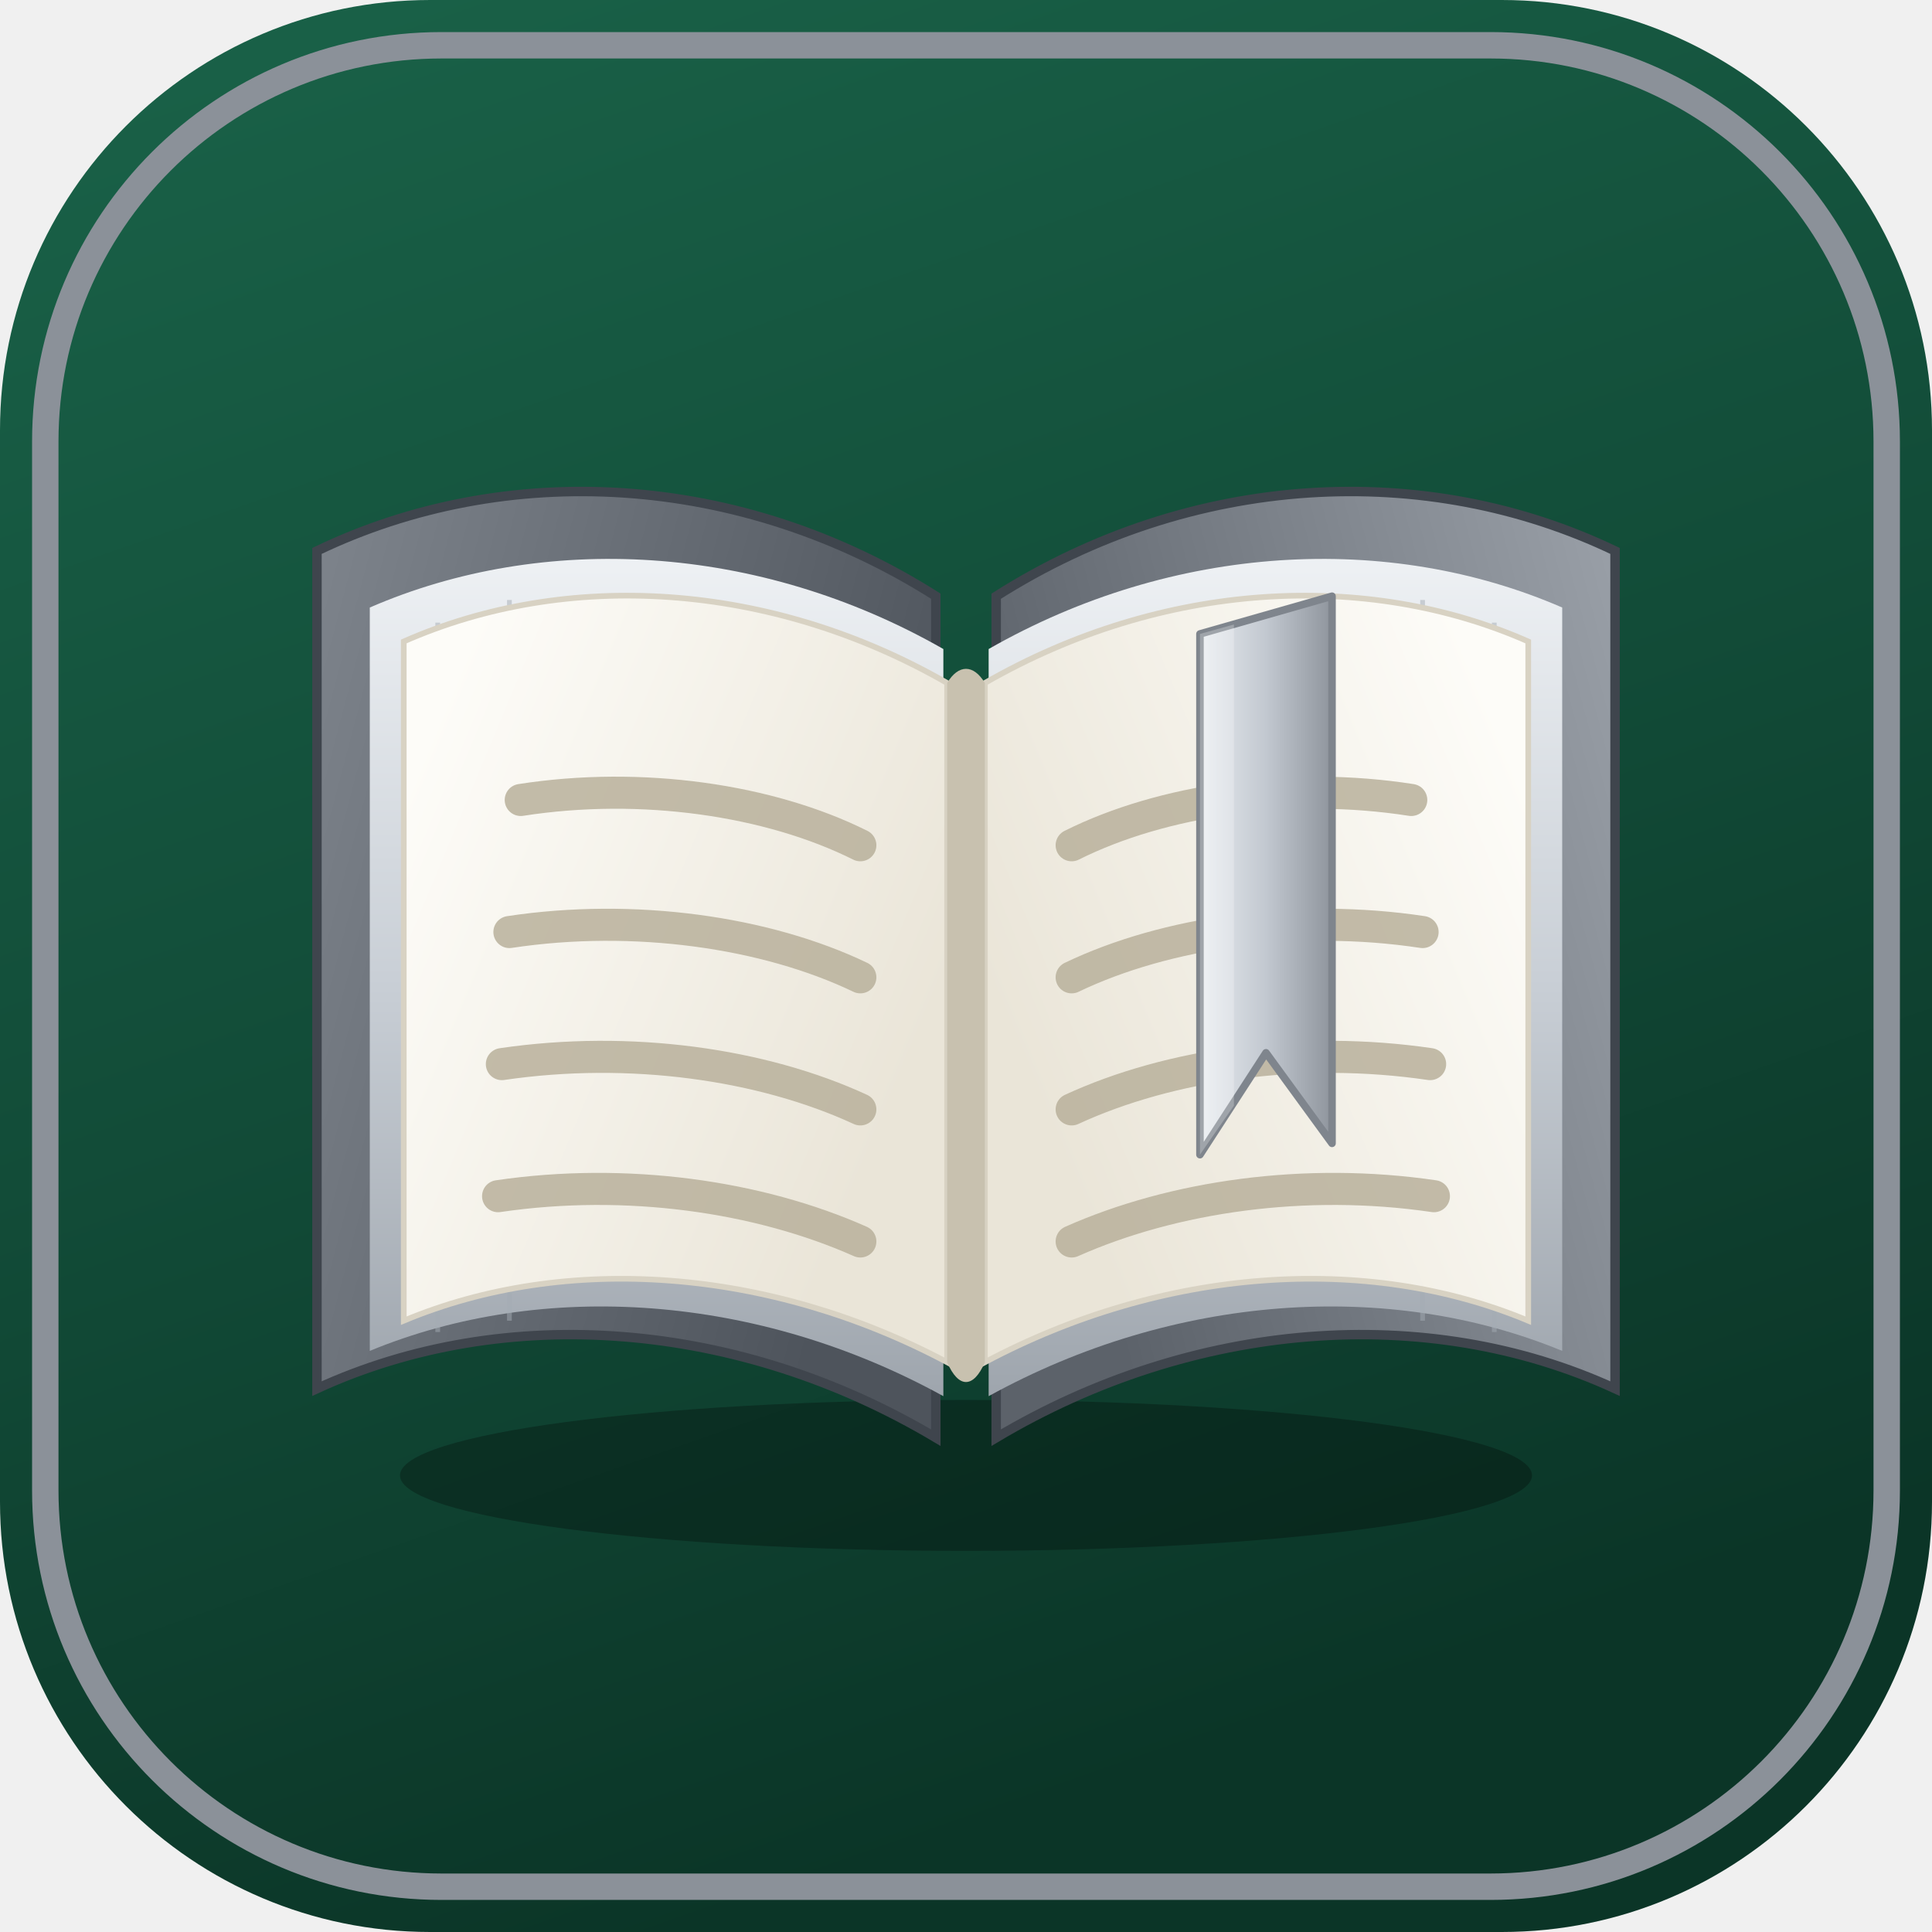
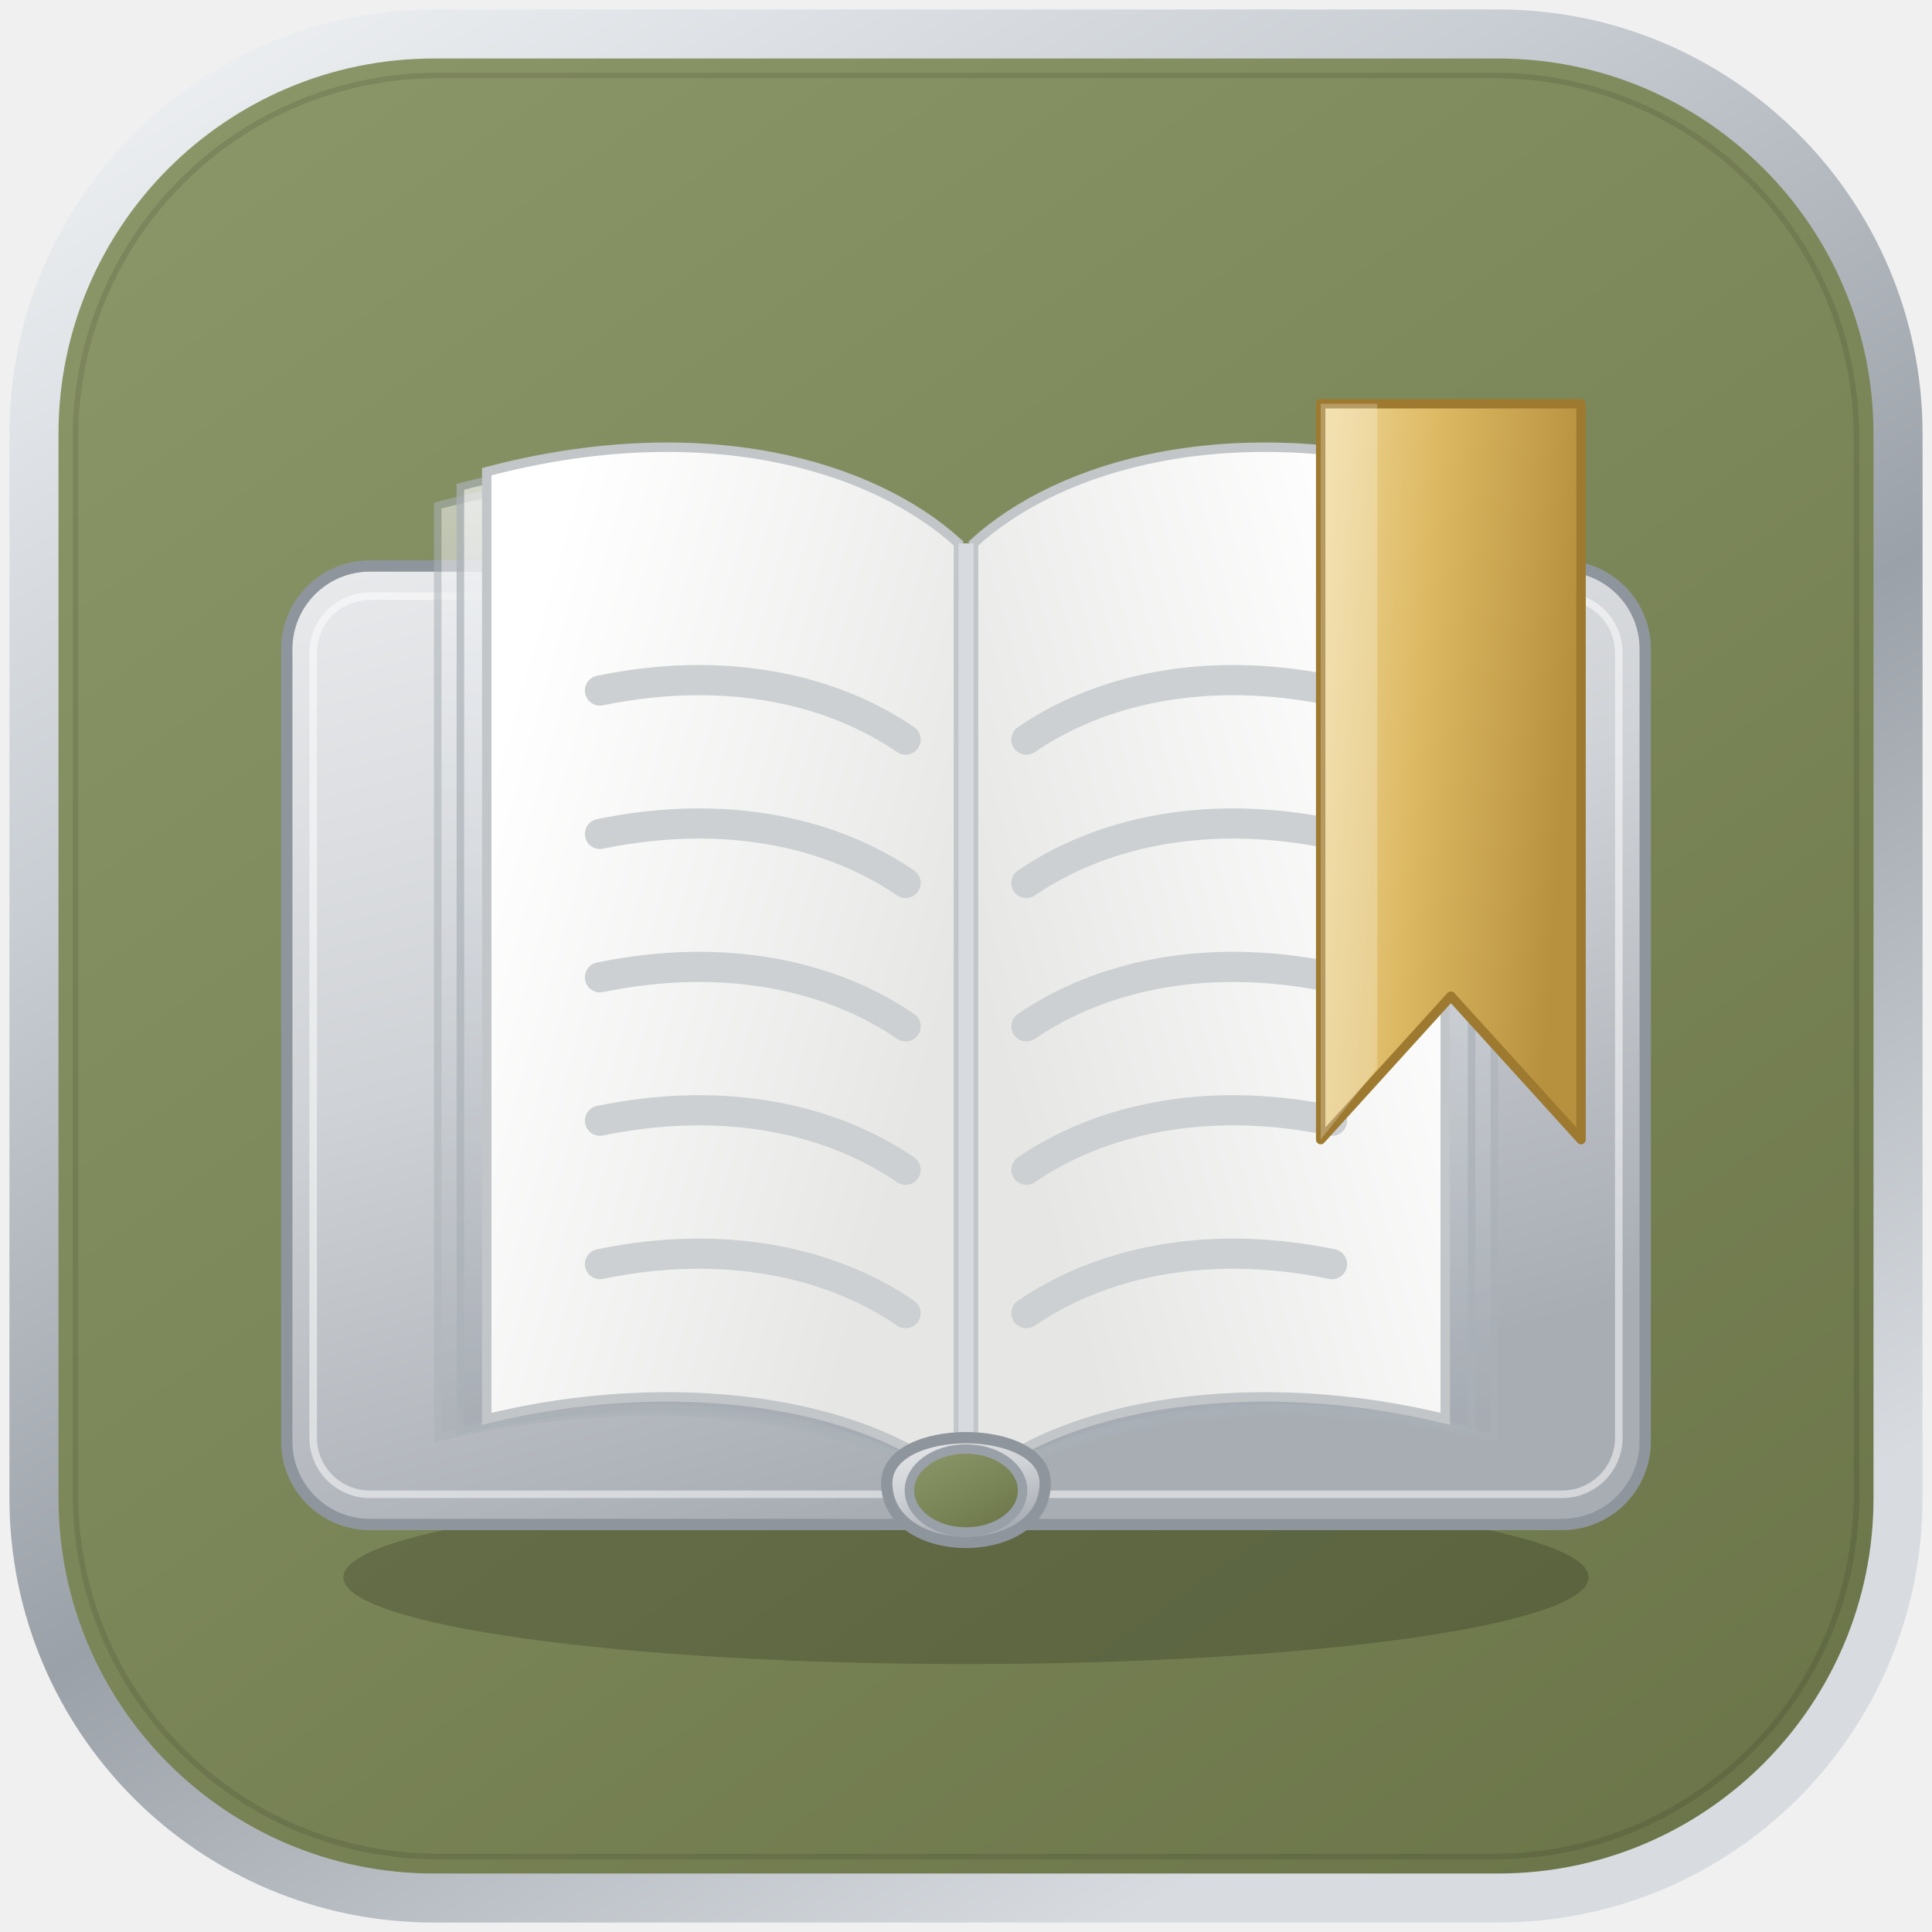
- <svg xmlns="http://www.w3.org/2000/svg" viewBox="0 0 1024 1024">
+ <svg xmlns="http://www.w3.org/2000/svg" viewBox="0 0 1024 1024" width="1024" height="1024">
  <defs>
-     <linearGradient id="bg" x1="0" y1="0" x2="0.35" y2="1">
-       <stop offset="0" stop-color="#1a6349" />
-       <stop offset="0.55" stop-color="#124c38" />
-       <stop offset="1" stop-color="#0b3527" />
+     <linearGradient id="bg" x1="0.15" y1="0" x2="0.85" y2="1">
+       <stop offset="0" stop-color="#8b9668" />
+       <stop offset="0.5" stop-color="#7c8759" />
+       <stop offset="1" stop-color="#6b7549" />
    </linearGradient>
-     <linearGradient id="coverL" x1="0" y1="0" x2="1" y2="0.4">
-       <stop offset="0" stop-color="#7e848c" />
-       <stop offset="1" stop-color="#4e545c" />
+     <linearGradient id="rim" x1="0" y1="0" x2="0.6" y2="1">
+       <stop offset="0" stop-color="#f2f4f6" />
+       <stop offset="0.35" stop-color="#c8cdd3" />
+       <stop offset="0.65" stop-color="#9ba1a8" />
+       <stop offset="1" stop-color="#d8dce1" />
    </linearGradient>
-     <linearGradient id="coverR" x1="1" y1="0" x2="0" y2="0.4">
-       <stop offset="0" stop-color="#9aa0a8" />
-       <stop offset="1" stop-color="#5c626a" />
+     <linearGradient id="coverG" x1="0" y1="0" x2="0.4" y2="1">
+       <stop offset="0" stop-color="#e9eaec" />
+       <stop offset="0.5" stop-color="#cfd2d6" />
+       <stop offset="1" stop-color="#a8adb4" />
    </linearGradient>
-     <linearGradient id="edgeL" x1="0" y1="0" x2="0" y2="1">
-       <stop offset="0" stop-color="#eef1f4" />
-       <stop offset="0.5" stop-color="#c9cfd6" />
-       <stop offset="1" stop-color="#9ea5ad" />
+     <linearGradient id="edgeG" x1="0" y1="0" x2="0" y2="1">
+       <stop offset="0" stop-color="#f6f7f9" />
+       <stop offset="0.45" stop-color="#d2d6db" />
+       <stop offset="1" stop-color="#9fa5ad" />
    </linearGradient>
-     <linearGradient id="edgeR" x1="0" y1="0" x2="0" y2="1">
-       <stop offset="0" stop-color="#eef1f4" />
-       <stop offset="0.5" stop-color="#c9cfd6" />
-       <stop offset="1" stop-color="#9ea5ad" />
+     <linearGradient id="pgL" x1="0.2" y1="0" x2="1" y2="0.5">
+       <stop offset="0" stop-color="#ffffff" />
+       <stop offset="1" stop-color="#e6e7e5" />
    </linearGradient>
-     <linearGradient id="pageL" x1="0.15" y1="0" x2="1" y2="0.5">
-       <stop offset="0" stop-color="#fdfcf8" />
-       <stop offset="1" stop-color="#eae5d8" />
+     <linearGradient id="pgR" x1="0.8" y1="0" x2="0" y2="0.5">
+       <stop offset="0" stop-color="#ffffff" />
+       <stop offset="1" stop-color="#e6e7e5" />
    </linearGradient>
-     <linearGradient id="pageR" x1="0.85" y1="0" x2="0" y2="0.5">
-       <stop offset="0" stop-color="#fdfcf8" />
-       <stop offset="1" stop-color="#eae5d8" />
-     </linearGradient>
-     <linearGradient id="ribbon" x1="0" y1="0" x2="1" y2="0">
-       <stop offset="0" stop-color="#e8ecf0" />
-       <stop offset="0.5" stop-color="#c2c8d0" />
-       <stop offset="1" stop-color="#8f959d" />
+     <linearGradient id="gold" x1="0" y1="0" x2="1" y2="0.2">
+       <stop offset="0" stop-color="#f0d99a" />
+       <stop offset="0.45" stop-color="#dcb862" />
+       <stop offset="1" stop-color="#b8913f" />
    </linearGradient>
  </defs>
-   <rect x="0" y="0" width="1024" height="1024" rx="228" fill="url(#bg)" />
-   <rect x="24" y="24" width="976" height="976" rx="210" fill="none" stroke="#8b9199" stroke-width="14" />
-   <ellipse cx="512" cy="782" rx="300" ry="40" fill="#000" opacity="0.28" />
-   <path d="M496 316 C 392 250, 268 244, 168 292 L 168 736 C 268 690, 392 700, 496 762 Z" fill="url(#coverL)" stroke="#3f454d" stroke-width="5" />
-   <path d="M528 316 C 632 250, 756 244, 856 292 L 856 736 C 756 690, 632 700, 528 762 Z" fill="url(#coverR)" stroke="#3f454d" stroke-width="5" />
-   <path d="M500 344 C 402 288, 288 282, 196 322 L 196 716 C 288 678, 402 686, 500 740 Z" fill="url(#edgeL)" />
-   <path d="M524 344 C 622 288, 736 282, 828 322 L 828 716 C 736 678, 622 686, 524 740 Z" fill="url(#edgeR)" />
-   <g stroke="#a4abb3" stroke-width="2.5" opacity="0.5" fill="none">
-     <path d="M232 330 L 232 706" />
-     <path d="M270 318 L 270 700" />
-     <path d="M754 318 L 754 700" />
-     <path d="M792 330 L 792 706" />
+   <rect x="18" y="18" width="988" height="988" rx="212" fill="url(#bg)" />
+   <rect x="18" y="18" width="988" height="988" rx="212" fill="none" stroke="url(#rim)" stroke-width="26" />
+   <rect x="40" y="40" width="944" height="944" rx="192" fill="none" stroke="#000000" stroke-opacity="0.10" stroke-width="3" />
+   <ellipse cx="512" cy="836" rx="330" ry="46" fill="#000000" opacity="0.18" />
+   <path d="M196 300 h632 a44 44 0 0 1 44 44 v420 a44 44 0 0 1 -44 44 H196 a44 44 0 0 1 -44 -44 V344 a44 44 0 0 1 44 -44 z" fill="url(#coverG)" stroke="#8f959c" stroke-width="6" />
+   <path d="M196 316 h632 a30 30 0 0 1 30 30 v416 a30 30 0 0 1 -30 30 H196 a30 30 0 0 1 -30 -30 V346 a30 30 0 0 1 30 -30 z" fill="none" stroke="#ffffff" stroke-opacity="0.5" stroke-width="4" />
+   <g stroke="#aab0b7" stroke-width="4" fill="url(#edgeG)">
+     <path d="M232 268 C 352 236, 452 260, 508 300 L 508 792 C 452 748, 340 736, 232 762 Z" opacity="0.55" />
+     <path d="M244 258 C 360 228, 458 252, 510 292 L 510 792 C 456 748, 348 734, 244 758 Z" opacity="0.7" />
+     <path d="M792 268 C 672 236, 572 260, 516 300 L 516 792 C 572 748, 684 736, 792 762 Z" opacity="0.55" />
+     <path d="M780 258 C 664 228, 566 252, 514 292 L 514 792 C 568 748, 676 734, 780 758 Z" opacity="0.7" />
  </g>
-   <path d="M502 362 C 408 308, 300 302, 214 340 L 214 700 C 300 664, 408 672, 502 722 Z" fill="url(#pageL)" stroke="#d8d2c3" stroke-width="3" />
-   <path d="M522 362 C 616 308, 724 302, 810 340 L 810 700 C 724 664, 616 672, 522 722 Z" fill="url(#pageR)" stroke="#d8d2c3" stroke-width="3" />
-   <g fill="none" stroke="#b8b09b" stroke-width="17" stroke-linecap="round" opacity="0.85">
-     <path d="M276 424 C 340 414, 408 424, 456 448" />
-     <path d="M270 494 C 336 484, 406 494, 456 518" />
-     <path d="M266 564 C 334 554, 404 564, 456 588" />
-     <path d="M264 634 C 332 624, 402 634, 456 658" />
-     <path d="M748 424 C 684 414, 616 424, 568 448" />
-     <path d="M754 494 C 688 484, 618 494, 568 518" />
-     <path d="M758 564 C 690 554, 620 564, 568 588" />
-     <path d="M760 634 C 692 624, 622 634, 568 658" />
+   <path d="M258 250 C 372 220, 462 246, 508 288 L 508 786 C 458 742, 356 728, 258 752 Z" fill="url(#pgL)" stroke="#c3c6c9" stroke-width="5" />
+   <path d="M766 250 C 652 220, 562 246, 516 288 L 516 786 C 566 742, 668 728, 766 752 Z" fill="url(#pgR)" stroke="#c3c6c9" stroke-width="5" />
+   <g fill="none" stroke="#cdd0d2" stroke-width="16" stroke-linecap="round">
+     <path d="M318 366 C 386 352, 442 366, 480 392" />
+     <path d="M318 442 C 386 428, 442 442, 480 468" />
+     <path d="M318 518 C 386 504, 442 518, 480 544" />
+     <path d="M318 594 C 386 580, 442 594, 480 620" />
+     <path d="M318 670 C 386 656, 442 670, 480 696" />
+     <path d="M706 366 C 638 352, 582 366, 544 392" />
+     <path d="M706 442 C 638 428, 582 442, 544 468" />
+     <path d="M706 518 C 638 504, 582 518, 544 544" />
+     <path d="M706 594 C 638 580, 582 594, 544 620" />
+     <path d="M706 670 C 638 656, 582 670, 544 696" />
  </g>
-   <path d="M502 362 L 502 722 C 508 736, 516 736, 522 722 L 522 362 C 516 352, 508 352, 502 362 Z" fill="#c8c1af" />
-   <path d="M636 336 L 706 316 L 706 606 L 671 558 L 636 612 Z" fill="url(#ribbon)" stroke="#7f858d" stroke-width="4" stroke-linejoin="round" />
-   <path d="M636 336 L 654 331 L 654 586 L 636 612 Z" fill="#ffffff" opacity="0.25" />
+   <path d="M508 288 L 508 786 L 516 786 L 516 288 Z" fill="#d7dade" />
+   <path d="M470 786 C 470 754, 554 754, 554 786 C 554 828, 470 828, 470 786 Z" fill="url(#coverG)" stroke="#8f959c" stroke-width="6" />
+   <ellipse cx="512" cy="790" rx="30" ry="22" fill="url(#bg)" stroke="#9aa0a7" stroke-width="5" />
+   <path d="M700 214 L 838 214 L 838 604 L 769 528 L 700 604 Z" fill="url(#gold)" stroke="#9d7a30" stroke-width="5" stroke-linejoin="round" />
+   <path d="M700 214 L 730 214 L 730 566 L 700 604 Z" fill="#ffffff" opacity="0.25" />
</svg>
